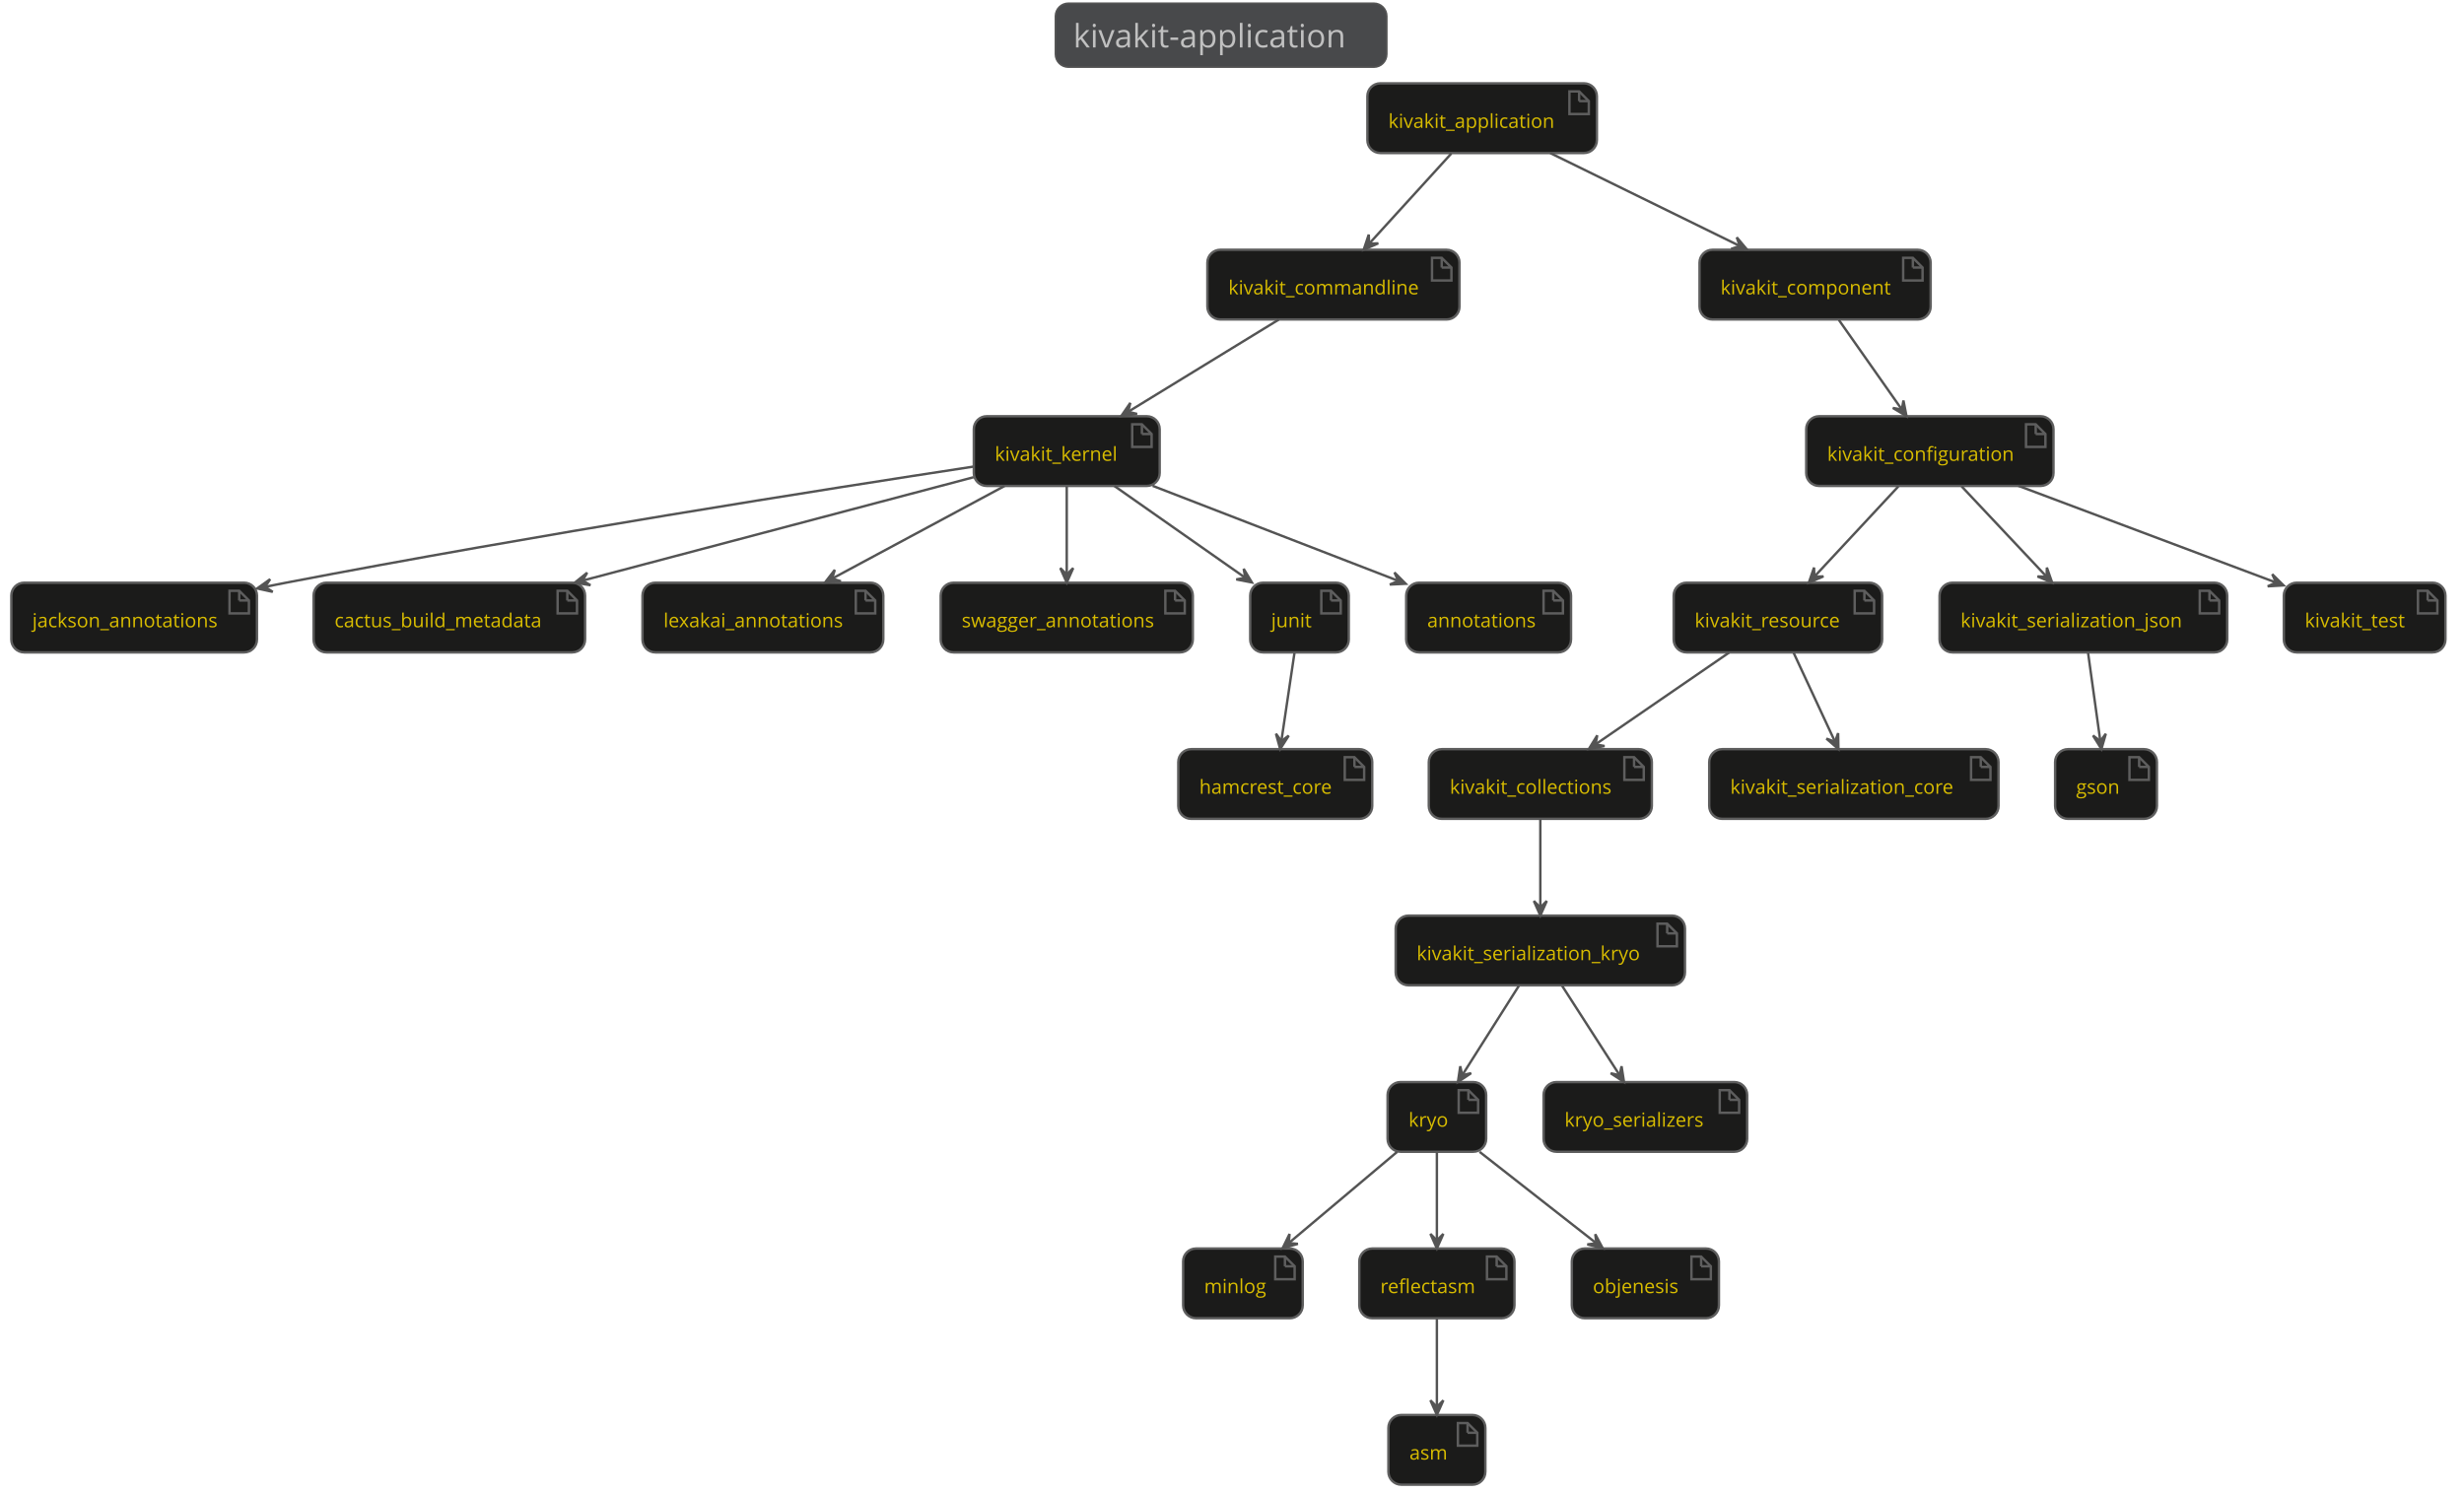
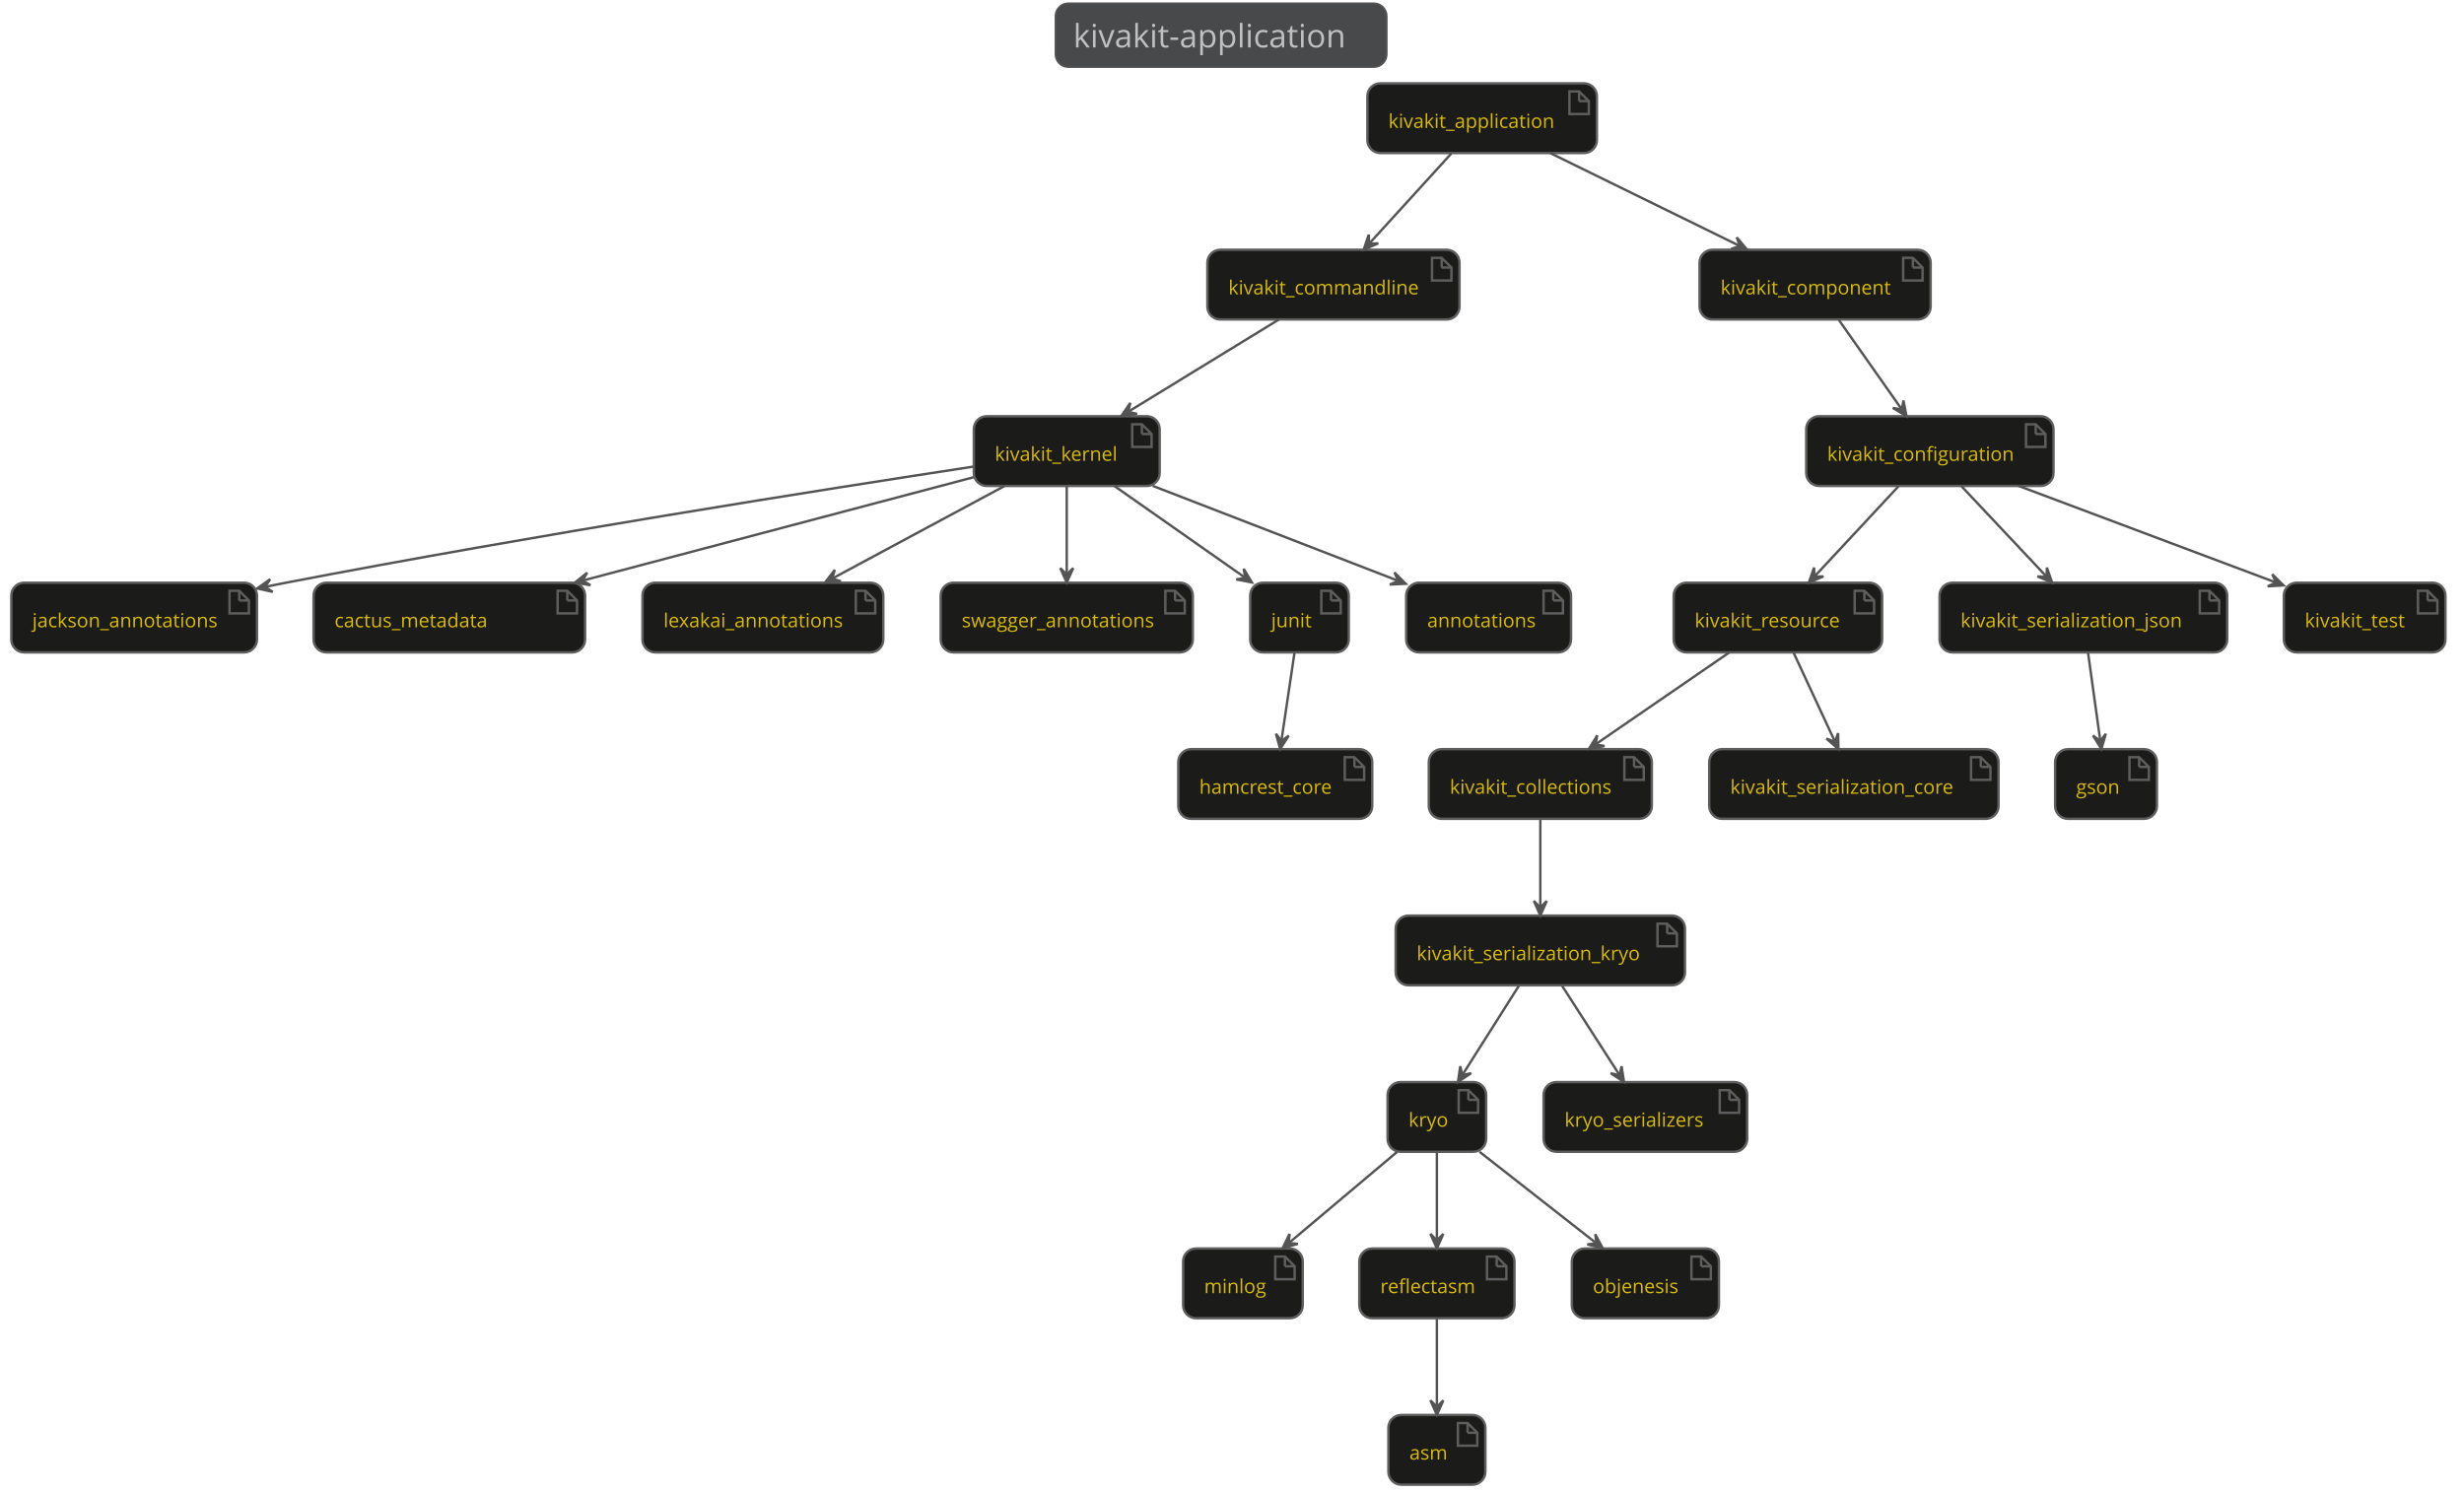
<svg xmlns="http://www.w3.org/2000/svg" contentScriptType="application/ecmascript" contentStyleType="text/css" height="962.5px" preserveAspectRatio="none" style="width:1588px;height:962px;background:#333333;" version="1.1" viewBox="0 0 1588 962" width="1588.542px" zoomAndPan="magnify">
  <defs />
  <g>
    <rect fill="#48494B" height="41.203" rx="8.333" ry="8.333" style="stroke:#545454;stroke-width:1.042;" width="213.542" x="680.208" y="2.083" />
    <text fill="#C0C0C0" font-family="Open Sans,Avenir,Nunito,Arial,Helvetica,SansSerif" font-size="20.833" lengthAdjust="spacing" textLength="190.625" x="691.667" y="30.558">kivakit-application</text>
    <rect fill="#1B1B1A" height="44.93" rx="8.333" ry="8.333" style="stroke:#5E5E5E;stroke-width:1.562;" width="63.542" x="894.271" y="697.453" />
    <polygon fill="#1B1B1A" points="940.104,702.661,940.104,717.245,952.604,717.245,952.604,708.911,946.354,702.661,940.104,702.661" style="stroke:#5E5E5E;stroke-width:1.562;" />
    <line style="stroke:#5E5E5E;stroke-width:1.562;" x1="946.354" x2="946.354" y1="702.661" y2="708.911" />
    <line style="stroke:#5E5E5E;stroke-width:1.562;" x1="952.604" x2="946.354" y1="708.911" y2="708.911" />
    <text fill="#D8BC00" font-family="Open Sans,Avenir,Nunito,Arial,Helvetica,SansSerif" font-size="12.5" lengthAdjust="spacing" textLength="26.042" x="907.812" y="726.204">kryo</text>
    <rect fill="#1B1B1A" height="44.93" rx="8.333" ry="8.333" style="stroke:#5E5E5E;stroke-width:1.562;" width="77.083" x="762.5" y="804.745" />
    <polygon fill="#1B1B1A" points="821.875,809.953,821.875,824.536,834.375,824.536,834.375,816.203,828.125,809.953,821.875,809.953" style="stroke:#5E5E5E;stroke-width:1.562;" />
    <line style="stroke:#5E5E5E;stroke-width:1.562;" x1="828.125" x2="828.125" y1="809.953" y2="816.203" />
    <line style="stroke:#5E5E5E;stroke-width:1.562;" x1="834.375" x2="828.125" y1="816.203" y2="816.203" />
    <text fill="#D8BC00" font-family="Open Sans,Avenir,Nunito,Arial,Helvetica,SansSerif" font-size="12.5" lengthAdjust="spacing" textLength="39.583" x="776.042" y="833.496">minlog</text>
    <rect fill="#1B1B1A" height="44.93" rx="8.333" ry="8.333" style="stroke:#5E5E5E;stroke-width:1.562;" width="100" x="876.042" y="804.745" />
    <polygon fill="#1B1B1A" points="958.333,809.953,958.333,824.536,970.833,824.536,970.833,816.203,964.583,809.953,958.333,809.953" style="stroke:#5E5E5E;stroke-width:1.562;" />
    <line style="stroke:#5E5E5E;stroke-width:1.562;" x1="964.583" x2="964.583" y1="809.953" y2="816.203" />
    <line style="stroke:#5E5E5E;stroke-width:1.562;" x1="970.833" x2="964.583" y1="816.203" y2="816.203" />
    <text fill="#D8BC00" font-family="Open Sans,Avenir,Nunito,Arial,Helvetica,SansSerif" font-size="12.5" lengthAdjust="spacing" textLength="62.5" x="889.583" y="833.496">reflectasm</text>
    <rect fill="#1B1B1A" height="44.93" rx="8.333" ry="8.333" style="stroke:#5E5E5E;stroke-width:1.562;" width="158.333" x="7.292" y="375.578" />
    <polygon fill="#1B1B1A" points="147.917,380.786,147.917,395.37,160.417,395.37,160.417,387.036,154.167,380.786,147.917,380.786" style="stroke:#5E5E5E;stroke-width:1.562;" />
    <line style="stroke:#5E5E5E;stroke-width:1.562;" x1="154.167" x2="154.167" y1="380.786" y2="387.036" />
    <line style="stroke:#5E5E5E;stroke-width:1.562;" x1="160.417" x2="154.167" y1="387.036" y2="387.036" />
    <text fill="#D8BC00" font-family="Open Sans,Avenir,Nunito,Arial,Helvetica,SansSerif" font-size="12.5" lengthAdjust="spacing" textLength="120.833" x="20.833" y="404.329">jackson_annotations</text>
    <rect fill="#1B1B1A" height="44.93" rx="8.333" ry="8.333" style="stroke:#5E5E5E;stroke-width:1.562;" width="65.625" x="1324.479" y="482.87" />
    <polygon fill="#1B1B1A" points="1372.396,488.078,1372.396,502.661,1384.896,502.661,1384.896,494.328,1378.646,488.078,1372.396,488.078" style="stroke:#5E5E5E;stroke-width:1.562;" />
    <line style="stroke:#5E5E5E;stroke-width:1.562;" x1="1378.646" x2="1378.646" y1="488.078" y2="494.328" />
    <line style="stroke:#5E5E5E;stroke-width:1.562;" x1="1384.896" x2="1378.646" y1="494.328" y2="494.328" />
    <text fill="#D8BC00" font-family="Open Sans,Avenir,Nunito,Arial,Helvetica,SansSerif" font-size="12.5" lengthAdjust="spacing" textLength="28.125" x="1338.021" y="511.621">gson</text>
    <rect fill="#1B1B1A" height="44.93" rx="8.333" ry="8.333" style="stroke:#5E5E5E;stroke-width:1.562;" width="175" x="202.083" y="375.578" />
    <polygon fill="#1B1B1A" points="359.375,380.786,359.375,395.37,371.875,395.37,371.875,387.036,365.625,380.786,359.375,380.786" style="stroke:#5E5E5E;stroke-width:1.562;" />
    <line style="stroke:#5E5E5E;stroke-width:1.562;" x1="365.625" x2="365.625" y1="380.786" y2="387.036" />
    <line style="stroke:#5E5E5E;stroke-width:1.562;" x1="371.875" x2="365.625" y1="387.036" y2="387.036" />
-     <text fill="#D8BC00" font-family="Open Sans,Avenir,Nunito,Arial,Helvetica,SansSerif" font-size="12.5" lengthAdjust="spacing" textLength="137.5" x="215.625" y="404.329">cactus_build_metadata</text>
+     <text fill="#D8BC00" font-family="Open Sans,Avenir,Nunito,Arial,Helvetica,SansSerif" font-size="12.5" lengthAdjust="spacing" textLength="137.5" x="215.625" y="404.329">cactus_metadata</text>
    <rect fill="#1B1B1A" height="44.93" rx="8.333" ry="8.333" style="stroke:#5E5E5E;stroke-width:1.562;" width="147.917" x="881.25" y="53.703" />
    <polygon fill="#1B1B1A" points="1011.458,58.911,1011.458,73.495,1023.958,73.495,1023.958,65.161,1017.708,58.911,1011.458,58.911" style="stroke:#5E5E5E;stroke-width:1.562;" />
    <line style="stroke:#5E5E5E;stroke-width:1.562;" x1="1017.708" x2="1017.708" y1="58.911" y2="65.161" />
    <line style="stroke:#5E5E5E;stroke-width:1.562;" x1="1023.958" x2="1017.708" y1="65.161" y2="65.161" />
    <text fill="#D8BC00" font-family="Open Sans,Avenir,Nunito,Arial,Helvetica,SansSerif" font-size="12.5" lengthAdjust="spacing" textLength="110.417" x="894.792" y="82.454">kivakit_application</text>
    <rect fill="#1B1B1A" height="44.93" rx="8.333" ry="8.333" style="stroke:#5E5E5E;stroke-width:1.562;" width="143.75" x="920.833" y="482.87" />
    <polygon fill="#1B1B1A" points="1046.875,488.078,1046.875,502.661,1059.375,502.661,1059.375,494.328,1053.125,488.078,1046.875,488.078" style="stroke:#5E5E5E;stroke-width:1.562;" />
    <line style="stroke:#5E5E5E;stroke-width:1.562;" x1="1053.125" x2="1053.125" y1="488.078" y2="494.328" />
    <line style="stroke:#5E5E5E;stroke-width:1.562;" x1="1059.375" x2="1053.125" y1="494.328" y2="494.328" />
    <text fill="#D8BC00" font-family="Open Sans,Avenir,Nunito,Arial,Helvetica,SansSerif" font-size="12.5" lengthAdjust="spacing" textLength="106.25" x="934.375" y="511.621">kivakit_collections</text>
    <rect fill="#1B1B1A" height="44.93" rx="8.333" ry="8.333" style="stroke:#5E5E5E;stroke-width:1.562;" width="162.5" x="778.125" y="160.994" />
    <polygon fill="#1B1B1A" points="922.917,166.203,922.917,180.786,935.417,180.786,935.417,172.453,929.167,166.203,922.917,166.203" style="stroke:#5E5E5E;stroke-width:1.562;" />
    <line style="stroke:#5E5E5E;stroke-width:1.562;" x1="929.167" x2="929.167" y1="166.203" y2="172.453" />
    <line style="stroke:#5E5E5E;stroke-width:1.562;" x1="935.417" x2="929.167" y1="172.453" y2="172.453" />
    <text fill="#D8BC00" font-family="Open Sans,Avenir,Nunito,Arial,Helvetica,SansSerif" font-size="12.5" lengthAdjust="spacing" textLength="125" x="791.667" y="189.746">kivakit_commandline</text>
    <rect fill="#1B1B1A" height="44.93" rx="8.333" ry="8.333" style="stroke:#5E5E5E;stroke-width:1.562;" width="148.958" x="1095.312" y="160.994" />
    <polygon fill="#1B1B1A" points="1226.562,166.203,1226.562,180.786,1239.062,180.786,1239.062,172.453,1232.812,166.203,1226.562,166.203" style="stroke:#5E5E5E;stroke-width:1.562;" />
    <line style="stroke:#5E5E5E;stroke-width:1.562;" x1="1232.812" x2="1232.812" y1="166.203" y2="172.453" />
    <line style="stroke:#5E5E5E;stroke-width:1.562;" x1="1239.062" x2="1232.812" y1="172.453" y2="172.453" />
    <text fill="#D8BC00" font-family="Open Sans,Avenir,Nunito,Arial,Helvetica,SansSerif" font-size="12.5" lengthAdjust="spacing" textLength="111.458" x="1108.854" y="189.746">kivakit_component</text>
    <rect fill="#1B1B1A" height="44.93" rx="8.333" ry="8.333" style="stroke:#5E5E5E;stroke-width:1.562;" width="159.375" x="1164.062" y="268.286" />
    <polygon fill="#1B1B1A" points="1305.729,273.495,1305.729,288.078,1318.229,288.078,1318.229,279.745,1311.979,273.495,1305.729,273.495" style="stroke:#5E5E5E;stroke-width:1.562;" />
    <line style="stroke:#5E5E5E;stroke-width:1.562;" x1="1311.979" x2="1311.979" y1="273.495" y2="279.745" />
    <line style="stroke:#5E5E5E;stroke-width:1.562;" x1="1318.229" x2="1311.979" y1="279.745" y2="279.745" />
    <text fill="#D8BC00" font-family="Open Sans,Avenir,Nunito,Arial,Helvetica,SansSerif" font-size="12.5" lengthAdjust="spacing" textLength="121.875" x="1177.604" y="297.038">kivakit_configuration</text>
    <rect fill="#1B1B1A" height="44.93" rx="8.333" ry="8.333" style="stroke:#5E5E5E;stroke-width:1.562;" width="119.792" x="627.604" y="268.286" />
    <polygon fill="#1B1B1A" points="729.688,273.495,729.688,288.078,742.188,288.078,742.188,279.745,735.938,273.495,729.688,273.495" style="stroke:#5E5E5E;stroke-width:1.562;" />
    <line style="stroke:#5E5E5E;stroke-width:1.562;" x1="735.938" x2="735.938" y1="273.495" y2="279.745" />
    <line style="stroke:#5E5E5E;stroke-width:1.562;" x1="742.188" x2="735.938" y1="279.745" y2="279.745" />
    <text fill="#D8BC00" font-family="Open Sans,Avenir,Nunito,Arial,Helvetica,SansSerif" font-size="12.5" lengthAdjust="spacing" textLength="82.292" x="641.146" y="297.038">kivakit_kernel</text>
    <rect fill="#1B1B1A" height="44.93" rx="8.333" ry="8.333" style="stroke:#5E5E5E;stroke-width:1.562;" width="134.375" x="1078.646" y="375.578" />
    <polygon fill="#1B1B1A" points="1195.312,380.786,1195.312,395.37,1207.812,395.37,1207.812,387.036,1201.562,380.786,1195.312,380.786" style="stroke:#5E5E5E;stroke-width:1.562;" />
    <line style="stroke:#5E5E5E;stroke-width:1.562;" x1="1201.562" x2="1201.562" y1="380.786" y2="387.036" />
    <line style="stroke:#5E5E5E;stroke-width:1.562;" x1="1207.812" x2="1201.562" y1="387.036" y2="387.036" />
    <text fill="#D8BC00" font-family="Open Sans,Avenir,Nunito,Arial,Helvetica,SansSerif" font-size="12.5" lengthAdjust="spacing" textLength="96.875" x="1092.188" y="404.329">kivakit_resource</text>
    <rect fill="#1B1B1A" height="44.93" rx="8.333" ry="8.333" style="stroke:#5E5E5E;stroke-width:1.562;" width="186.458" x="1101.562" y="482.87" />
    <polygon fill="#1B1B1A" points="1270.312,488.078,1270.312,502.661,1282.812,502.661,1282.812,494.328,1276.562,488.078,1270.312,488.078" style="stroke:#5E5E5E;stroke-width:1.562;" />
    <line style="stroke:#5E5E5E;stroke-width:1.562;" x1="1276.562" x2="1276.562" y1="488.078" y2="494.328" />
    <line style="stroke:#5E5E5E;stroke-width:1.562;" x1="1282.812" x2="1276.562" y1="494.328" y2="494.328" />
    <text fill="#D8BC00" font-family="Open Sans,Avenir,Nunito,Arial,Helvetica,SansSerif" font-size="12.5" lengthAdjust="spacing" textLength="148.958" x="1115.104" y="511.621">kivakit_serialization_core</text>
    <rect fill="#1B1B1A" height="44.93" rx="8.333" ry="8.333" style="stroke:#5E5E5E;stroke-width:1.562;" width="185.417" x="1250" y="375.578" />
    <polygon fill="#1B1B1A" points="1417.708,380.786,1417.708,395.37,1430.208,395.37,1430.208,387.036,1423.958,380.786,1417.708,380.786" style="stroke:#5E5E5E;stroke-width:1.562;" />
    <line style="stroke:#5E5E5E;stroke-width:1.562;" x1="1423.958" x2="1423.958" y1="380.786" y2="387.036" />
    <line style="stroke:#5E5E5E;stroke-width:1.562;" x1="1430.208" x2="1423.958" y1="387.036" y2="387.036" />
    <text fill="#D8BC00" font-family="Open Sans,Avenir,Nunito,Arial,Helvetica,SansSerif" font-size="12.5" lengthAdjust="spacing" textLength="147.917" x="1263.542" y="404.329">kivakit_serialization_json</text>
    <rect fill="#1B1B1A" height="44.93" rx="8.333" ry="8.333" style="stroke:#5E5E5E;stroke-width:1.562;" width="186.458" x="899.479" y="590.161" />
    <polygon fill="#1B1B1A" points="1068.229,595.37,1068.229,609.953,1080.729,609.953,1080.729,601.62,1074.479,595.37,1068.229,595.37" style="stroke:#5E5E5E;stroke-width:1.562;" />
    <line style="stroke:#5E5E5E;stroke-width:1.562;" x1="1074.479" x2="1074.479" y1="595.37" y2="601.62" />
    <line style="stroke:#5E5E5E;stroke-width:1.562;" x1="1080.729" x2="1074.479" y1="601.62" y2="601.62" />
    <text fill="#D8BC00" font-family="Open Sans,Avenir,Nunito,Arial,Helvetica,SansSerif" font-size="12.5" lengthAdjust="spacing" textLength="148.958" x="913.021" y="618.913">kivakit_serialization_kryo</text>
    <rect fill="#1B1B1A" height="44.93" rx="8.333" ry="8.333" style="stroke:#5E5E5E;stroke-width:1.562;" width="104.167" x="1471.875" y="375.578" />
    <polygon fill="#1B1B1A" points="1558.333,380.786,1558.333,395.37,1570.833,395.37,1570.833,387.036,1564.583,380.786,1558.333,380.786" style="stroke:#5E5E5E;stroke-width:1.562;" />
    <line style="stroke:#5E5E5E;stroke-width:1.562;" x1="1564.583" x2="1564.583" y1="380.786" y2="387.036" />
    <line style="stroke:#5E5E5E;stroke-width:1.562;" x1="1570.833" x2="1564.583" y1="387.036" y2="387.036" />
    <text fill="#D8BC00" font-family="Open Sans,Avenir,Nunito,Arial,Helvetica,SansSerif" font-size="12.5" lengthAdjust="spacing" textLength="66.667" x="1485.417" y="404.329">kivakit_test</text>
    <rect fill="#1B1B1A" height="44.93" rx="8.333" ry="8.333" style="stroke:#5E5E5E;stroke-width:1.562;" width="155.208" x="414.062" y="375.578" />
    <polygon fill="#1B1B1A" points="551.562,380.786,551.562,395.37,564.062,395.37,564.062,387.036,557.812,380.786,551.562,380.786" style="stroke:#5E5E5E;stroke-width:1.562;" />
    <line style="stroke:#5E5E5E;stroke-width:1.562;" x1="557.812" x2="557.812" y1="380.786" y2="387.036" />
    <line style="stroke:#5E5E5E;stroke-width:1.562;" x1="564.062" x2="557.812" y1="387.036" y2="387.036" />
    <text fill="#D8BC00" font-family="Open Sans,Avenir,Nunito,Arial,Helvetica,SansSerif" font-size="12.5" lengthAdjust="spacing" textLength="117.708" x="427.604" y="404.329">lexakai_annotations</text>
    <rect fill="#1B1B1A" height="44.93" rx="8.333" ry="8.333" style="stroke:#5E5E5E;stroke-width:1.562;" width="131.25" x="994.792" y="697.453" />
    <polygon fill="#1B1B1A" points="1108.333,702.661,1108.333,717.245,1120.833,717.245,1120.833,708.911,1114.583,702.661,1108.333,702.661" style="stroke:#5E5E5E;stroke-width:1.562;" />
    <line style="stroke:#5E5E5E;stroke-width:1.562;" x1="1114.583" x2="1114.583" y1="702.661" y2="708.911" />
    <line style="stroke:#5E5E5E;stroke-width:1.562;" x1="1120.833" x2="1114.583" y1="708.911" y2="708.911" />
    <text fill="#D8BC00" font-family="Open Sans,Avenir,Nunito,Arial,Helvetica,SansSerif" font-size="12.5" lengthAdjust="spacing" textLength="93.75" x="1008.333" y="726.204">kryo_serializers</text>
    <rect fill="#1B1B1A" height="44.93" rx="8.333" ry="8.333" style="stroke:#5E5E5E;stroke-width:1.562;" width="162.5" x="606.25" y="375.578" />
    <polygon fill="#1B1B1A" points="751.042,380.786,751.042,395.37,763.542,395.37,763.542,387.036,757.292,380.786,751.042,380.786" style="stroke:#5E5E5E;stroke-width:1.562;" />
    <line style="stroke:#5E5E5E;stroke-width:1.562;" x1="757.292" x2="757.292" y1="380.786" y2="387.036" />
    <line style="stroke:#5E5E5E;stroke-width:1.562;" x1="763.542" x2="757.292" y1="387.036" y2="387.036" />
    <text fill="#D8BC00" font-family="Open Sans,Avenir,Nunito,Arial,Helvetica,SansSerif" font-size="12.5" lengthAdjust="spacing" textLength="125" x="619.792" y="404.329">swagger_annotations</text>
    <rect fill="#1B1B1A" height="44.93" rx="8.333" ry="8.333" style="stroke:#5E5E5E;stroke-width:1.562;" width="63.542" x="805.729" y="375.578" />
    <polygon fill="#1B1B1A" points="851.562,380.786,851.562,395.37,864.062,395.37,864.062,387.036,857.812,380.786,851.562,380.786" style="stroke:#5E5E5E;stroke-width:1.562;" />
    <line style="stroke:#5E5E5E;stroke-width:1.562;" x1="857.812" x2="857.812" y1="380.786" y2="387.036" />
    <line style="stroke:#5E5E5E;stroke-width:1.562;" x1="864.062" x2="857.812" y1="387.036" y2="387.036" />
    <text fill="#D8BC00" font-family="Open Sans,Avenir,Nunito,Arial,Helvetica,SansSerif" font-size="12.5" lengthAdjust="spacing" textLength="26.042" x="819.271" y="404.329">junit</text>
    <rect fill="#1B1B1A" height="44.93" rx="8.333" ry="8.333" style="stroke:#5E5E5E;stroke-width:1.562;" width="125" x="759.375" y="482.87" />
    <polygon fill="#1B1B1A" points="866.667,488.078,866.667,502.661,879.167,502.661,879.167,494.328,872.917,488.078,866.667,488.078" style="stroke:#5E5E5E;stroke-width:1.562;" />
    <line style="stroke:#5E5E5E;stroke-width:1.562;" x1="872.917" x2="872.917" y1="488.078" y2="494.328" />
    <line style="stroke:#5E5E5E;stroke-width:1.562;" x1="879.167" x2="872.917" y1="494.328" y2="494.328" />
    <text fill="#D8BC00" font-family="Open Sans,Avenir,Nunito,Arial,Helvetica,SansSerif" font-size="12.5" lengthAdjust="spacing" textLength="87.5" x="772.917" y="511.621">hamcrest_core</text>
    <rect fill="#1B1B1A" height="44.93" rx="8.333" ry="8.333" style="stroke:#5E5E5E;stroke-width:1.562;" width="106.25" x="906.25" y="375.578" />
    <polygon fill="#1B1B1A" points="994.792,380.786,994.792,395.37,1007.292,395.37,1007.292,387.036,1001.042,380.786,994.792,380.786" style="stroke:#5E5E5E;stroke-width:1.562;" />
    <line style="stroke:#5E5E5E;stroke-width:1.562;" x1="1001.042" x2="1001.042" y1="380.786" y2="387.036" />
    <line style="stroke:#5E5E5E;stroke-width:1.562;" x1="1007.292" x2="1001.042" y1="387.036" y2="387.036" />
    <text fill="#D8BC00" font-family="Open Sans,Avenir,Nunito,Arial,Helvetica,SansSerif" font-size="12.5" lengthAdjust="spacing" textLength="68.75" x="919.792" y="404.329">annotations</text>
    <rect fill="#1B1B1A" height="44.93" rx="8.333" ry="8.333" style="stroke:#5E5E5E;stroke-width:1.562;" width="94.792" x="1013.021" y="804.745" />
    <polygon fill="#1B1B1A" points="1090.104,809.953,1090.104,824.536,1102.604,824.536,1102.604,816.203,1096.354,809.953,1090.104,809.953" style="stroke:#5E5E5E;stroke-width:1.562;" />
    <line style="stroke:#5E5E5E;stroke-width:1.562;" x1="1096.354" x2="1096.354" y1="809.953" y2="816.203" />
    <line style="stroke:#5E5E5E;stroke-width:1.562;" x1="1102.604" x2="1096.354" y1="816.203" y2="816.203" />
    <text fill="#D8BC00" font-family="Open Sans,Avenir,Nunito,Arial,Helvetica,SansSerif" font-size="12.5" lengthAdjust="spacing" textLength="57.292" x="1026.562" y="833.496">objenesis</text>
    <rect fill="#1B1B1A" height="44.93" rx="8.333" ry="8.333" style="stroke:#5E5E5E;stroke-width:1.562;" width="62.5" x="894.792" y="912.036" />
    <polygon fill="#1B1B1A" points="939.583,917.245,939.583,931.828,952.083,931.828,952.083,923.495,945.833,917.245,939.583,917.245" style="stroke:#5E5E5E;stroke-width:1.562;" />
    <line style="stroke:#5E5E5E;stroke-width:1.562;" x1="945.833" x2="945.833" y1="917.245" y2="923.495" />
    <line style="stroke:#5E5E5E;stroke-width:1.562;" x1="952.083" x2="945.833" y1="923.495" y2="923.495" />
    <text fill="#D8BC00" font-family="Open Sans,Avenir,Nunito,Arial,Helvetica,SansSerif" font-size="12.5" lengthAdjust="spacing" textLength="25" x="908.333" y="940.788">asm</text>
    <path d="M834.26,420.817 C831.812,437.286 828.448,459.984 825.833,477.536 " fill="none" id="junit-to-hamcrest_core" style="stroke:#545454;stroke-width:1.562;" />
    <polygon fill="#545454" points="825.052,482.817,830.566,474.166,825.826,477.667,822.325,472.927,825.052,482.817" style="stroke:#545454;stroke-width:1.562;" />
    <path d="M935.354,98.942 C919.958,115.838 898.604,139.286 882.448,157.015 " fill="none" id="kivakit_application-to-kivakit_commandline" style="stroke:#545454;stroke-width:1.562;" />
    <polygon fill="#545454" points="878.875,160.942,888.277,156.837,882.39,157.099,882.128,151.213,878.875,160.942" style="stroke:#545454;stroke-width:1.562;" />
    <path d="M999.146,98.682 C1034.594,116.057 1084.396,140.484 1121.052,158.453 " fill="none" id="kivakit_application-to-kivakit_component" style="stroke:#545454;stroke-width:1.562;" />
    <polygon fill="#545454" points="1125.906,160.838,1119.314,152.977,1121.227,158.551,1115.654,160.464,1125.906,160.838" style="stroke:#545454;stroke-width:1.562;" />
    <path d="M992.708,528.109 C992.708,544.578 992.708,567.276 992.708,584.828 " fill="none" id="kivakit_collections-to-kivakit_serialization_kryo" style="stroke:#545454;stroke-width:1.562;" />
    <polygon fill="#545454" points="992.708,590.109,996.875,580.734,992.708,584.901,988.542,580.734,992.708,590.109" style="stroke:#545454;stroke-width:1.562;" />
    <path d="M824.177,205.974 C796.021,223.213 756.552,247.369 727.26,265.307 " fill="none" id="kivakit_commandline-to-kivakit_kernel" style="stroke:#545454;stroke-width:1.562;" />
    <polygon fill="#545454" points="722.646,268.13,732.817,266.79,727.088,265.411,728.467,259.682,722.646,268.13" style="stroke:#545454;stroke-width:1.562;" />
    <path d="M1185.115,206.234 C1196.896,222.984 1213.198,246.182 1225.625,263.859 " fill="none" id="kivakit_component-to-kivakit_configuration" style="stroke:#545454;stroke-width:1.562;" />
    <polygon fill="#545454" points="1228.698,268.234,1226.733,258.165,1225.71,263.968,1219.907,262.945,1228.698,268.234" style="stroke:#545454;stroke-width:1.562;" />
    <path d="M1223.458,313.526 C1207.729,330.421 1185.917,353.87 1169.406,371.599 " fill="none" id="kivakit_configuration-to-kivakit_resource" style="stroke:#545454;stroke-width:1.562;" />
    <polygon fill="#545454" points="1165.76,375.526,1175.204,371.516,1169.315,371.719,1169.112,365.829,1165.76,375.526" style="stroke:#545454;stroke-width:1.562;" />
    <path d="M1264.25,313.526 C1280.146,330.421 1302.208,353.87 1318.885,371.599 " fill="none" id="kivakit_configuration-to-kivakit_serialization_json" style="stroke:#545454;stroke-width:1.562;" />
    <polygon fill="#545454" points="1322.573,375.526,1319.182,365.843,1319.003,371.733,1313.113,371.555,1322.573,375.526" style="stroke:#545454;stroke-width:1.562;" />
    <path d="M1300.792,313.14 C1349.219,331.317 1418.354,357.286 1466.812,375.474 " fill="none" id="kivakit_configuration-to-kivakit_test" style="stroke:#545454;stroke-width:1.562;" />
    <polygon fill="#545454" points="1471.729,377.317,1464.421,370.117,1466.854,375.484,1461.487,377.917,1471.729,377.317" style="stroke:#545454;stroke-width:1.562;" />
    <path d="M742.844,313.14 C788.833,330.942 854.083,356.182 900.917,374.307 " fill="none" id="kivakit_kernel-to-annotations" style="stroke:#545454;stroke-width:1.562;" />
    <polygon fill="#545454" points="905.958,376.265,898.716,368.999,901.1,374.388,895.712,376.772,905.958,376.265" style="stroke:#545454;stroke-width:1.562;" />
-     <path d="M627.5,307.588 C560.604,325.276 451.854,354.026 375.844,374.13 " fill="none" id="kivakit_kernel-to-cactus_build_metadata" style="stroke:#545454;stroke-width:1.562;" />
+     <path d="M627.5,307.588 C560.604,325.276 451.854,354.026 375.844,374.13 " fill="none" id="kivakit_kernel-to-cactus_metadata" style="stroke:#545454;stroke-width:1.562;" />
    <polygon fill="#545454" points="370.427,375.557,380.554,377.199,375.464,374.231,378.432,369.14,370.427,375.557" style="stroke:#545454;stroke-width:1.562;" />
    <path d="M627.302,300.765 C532.75,315.203 343.729,344.942 184.375,375.578 C180.01,376.411 175.552,377.296 171.052,378.213 " fill="none" id="kivakit_kernel-to-jackson_annotations" style="stroke:#545454;stroke-width:1.562;" />
    <polygon fill="#545454" points="165.75,379.286,175.769,381.494,170.853,378.245,174.102,373.329,165.75,379.286" style="stroke:#545454;stroke-width:1.562;" />
    <path d="M718.219,313.265 C742.688,330.432 776.958,354.463 802.49,372.37 " fill="none" id="kivakit_kernel-to-junit" style="stroke:#545454;stroke-width:1.562;" />
    <polygon fill="#545454" points="806.823,375.421,801.534,366.631,802.557,372.434,796.754,373.457,806.823,375.421" style="stroke:#545454;stroke-width:1.562;" />
    <path d="M647.396,313.265 C615.188,330.567 569.969,354.859 536.552,372.817 " fill="none" id="kivakit_kernel-to-lexakai_annotations" style="stroke:#545454;stroke-width:1.562;" />
    <polygon fill="#545454" points="531.719,375.421,541.948,374.642,536.304,372.95,537.995,367.306,531.719,375.421" style="stroke:#545454;stroke-width:1.562;" />
    <path d="M687.5,313.526 C687.5,329.995 687.5,352.692 687.5,370.245 " fill="none" id="kivakit_kernel-to-swagger_annotations" style="stroke:#545454;stroke-width:1.562;" />
    <polygon fill="#545454" points="687.5,375.526,691.667,366.151,687.5,370.317,683.333,366.151,687.5,375.526" style="stroke:#545454;stroke-width:1.562;" />
    <path d="M1114.479,420.557 C1089.5,437.724 1054.521,461.755 1028.458,479.661 " fill="none" id="kivakit_resource-to-kivakit_collections" style="stroke:#545454;stroke-width:1.562;" />
    <polygon fill="#545454" points="1024.021,482.713,1034.11,480.852,1028.318,479.769,1029.4,473.977,1024.021,482.713" style="stroke:#545454;stroke-width:1.562;" />
    <path d="M1155.979,420.817 C1163.708,437.432 1174.385,460.37 1182.583,477.995 " fill="none" id="kivakit_resource-to-kivakit_serialization_core" style="stroke:#545454;stroke-width:1.562;" />
    <polygon fill="#545454" points="1184.823,482.817,1184.632,472.56,1182.62,478.098,1177.081,476.085,1184.823,482.817" style="stroke:#545454;stroke-width:1.562;" />
    <path d="M1345.729,420.817 C1348.01,437.286 1351.156,459.984 1353.594,477.536 " fill="none" id="kivakit_serialization_json-to-gson" style="stroke:#545454;stroke-width:1.562;" />
    <polygon fill="#545454" points="1354.323,482.817,1357.166,472.96,1353.609,477.658,1348.911,474.102,1354.323,482.817" style="stroke:#545454;stroke-width:1.562;" />
    <path d="M978.896,635.401 C968.365,652.015 953.823,674.953 942.667,692.578 " fill="none" id="kivakit_serialization_kryo-to-kryo" style="stroke:#545454;stroke-width:1.562;" />
    <polygon fill="#545454" points="939.604,697.401,948.148,691.721,942.396,693.004,941.113,687.253,939.604,697.401" style="stroke:#545454;stroke-width:1.562;" />
    <path d="M1006.74,635.401 C1017.427,652.015 1032.198,674.953 1043.531,692.578 " fill="none" id="kivakit_serialization_kryo-to-kryo_serializers" style="stroke:#545454;stroke-width:1.562;" />
    <polygon fill="#545454" points="1046.635,697.401,1045.062,687.263,1043.815,693.022,1038.056,691.775,1046.635,697.401" style="stroke:#545454;stroke-width:1.562;" />
    <path d="M900.448,742.432 C880.219,759.453 851.969,783.234 830.75,801.099 " fill="none" id="kryo-to-minlog" style="stroke:#545454;stroke-width:1.562;" />
    <polygon fill="#545454" points="826.604,804.588,836.458,801.733,830.587,801.232,831.088,795.361,826.604,804.588" style="stroke:#545454;stroke-width:1.562;" />
    <path d="M953.562,742.432 C975.385,759.526 1005.927,783.432 1028.76,801.317 " fill="none" id="kryo-to-objenesis" style="stroke:#545454;stroke-width:1.562;" />
    <polygon fill="#545454" points="1032.938,804.588,1028.123,795.529,1028.836,801.378,1022.987,802.092,1032.938,804.588" style="stroke:#545454;stroke-width:1.562;" />
    <path d="M926.042,742.692 C926.042,759.161 926.042,781.859 926.042,799.411 " fill="none" id="kryo-to-reflectasm" style="stroke:#545454;stroke-width:1.562;" />
    <polygon fill="#545454" points="926.042,804.692,930.208,795.317,926.042,799.484,921.875,795.317,926.042,804.692" style="stroke:#545454;stroke-width:1.562;" />
    <path d="M926.042,849.984 C926.042,866.453 926.042,889.151 926.042,906.703 " fill="none" id="reflectasm-to-asm" style="stroke:#545454;stroke-width:1.562;" />
    <polygon fill="#545454" points="926.042,911.984,930.208,902.609,926.042,906.776,921.875,902.609,926.042,911.984" style="stroke:#545454;stroke-width:1.562;" />
  </g>
</svg>
